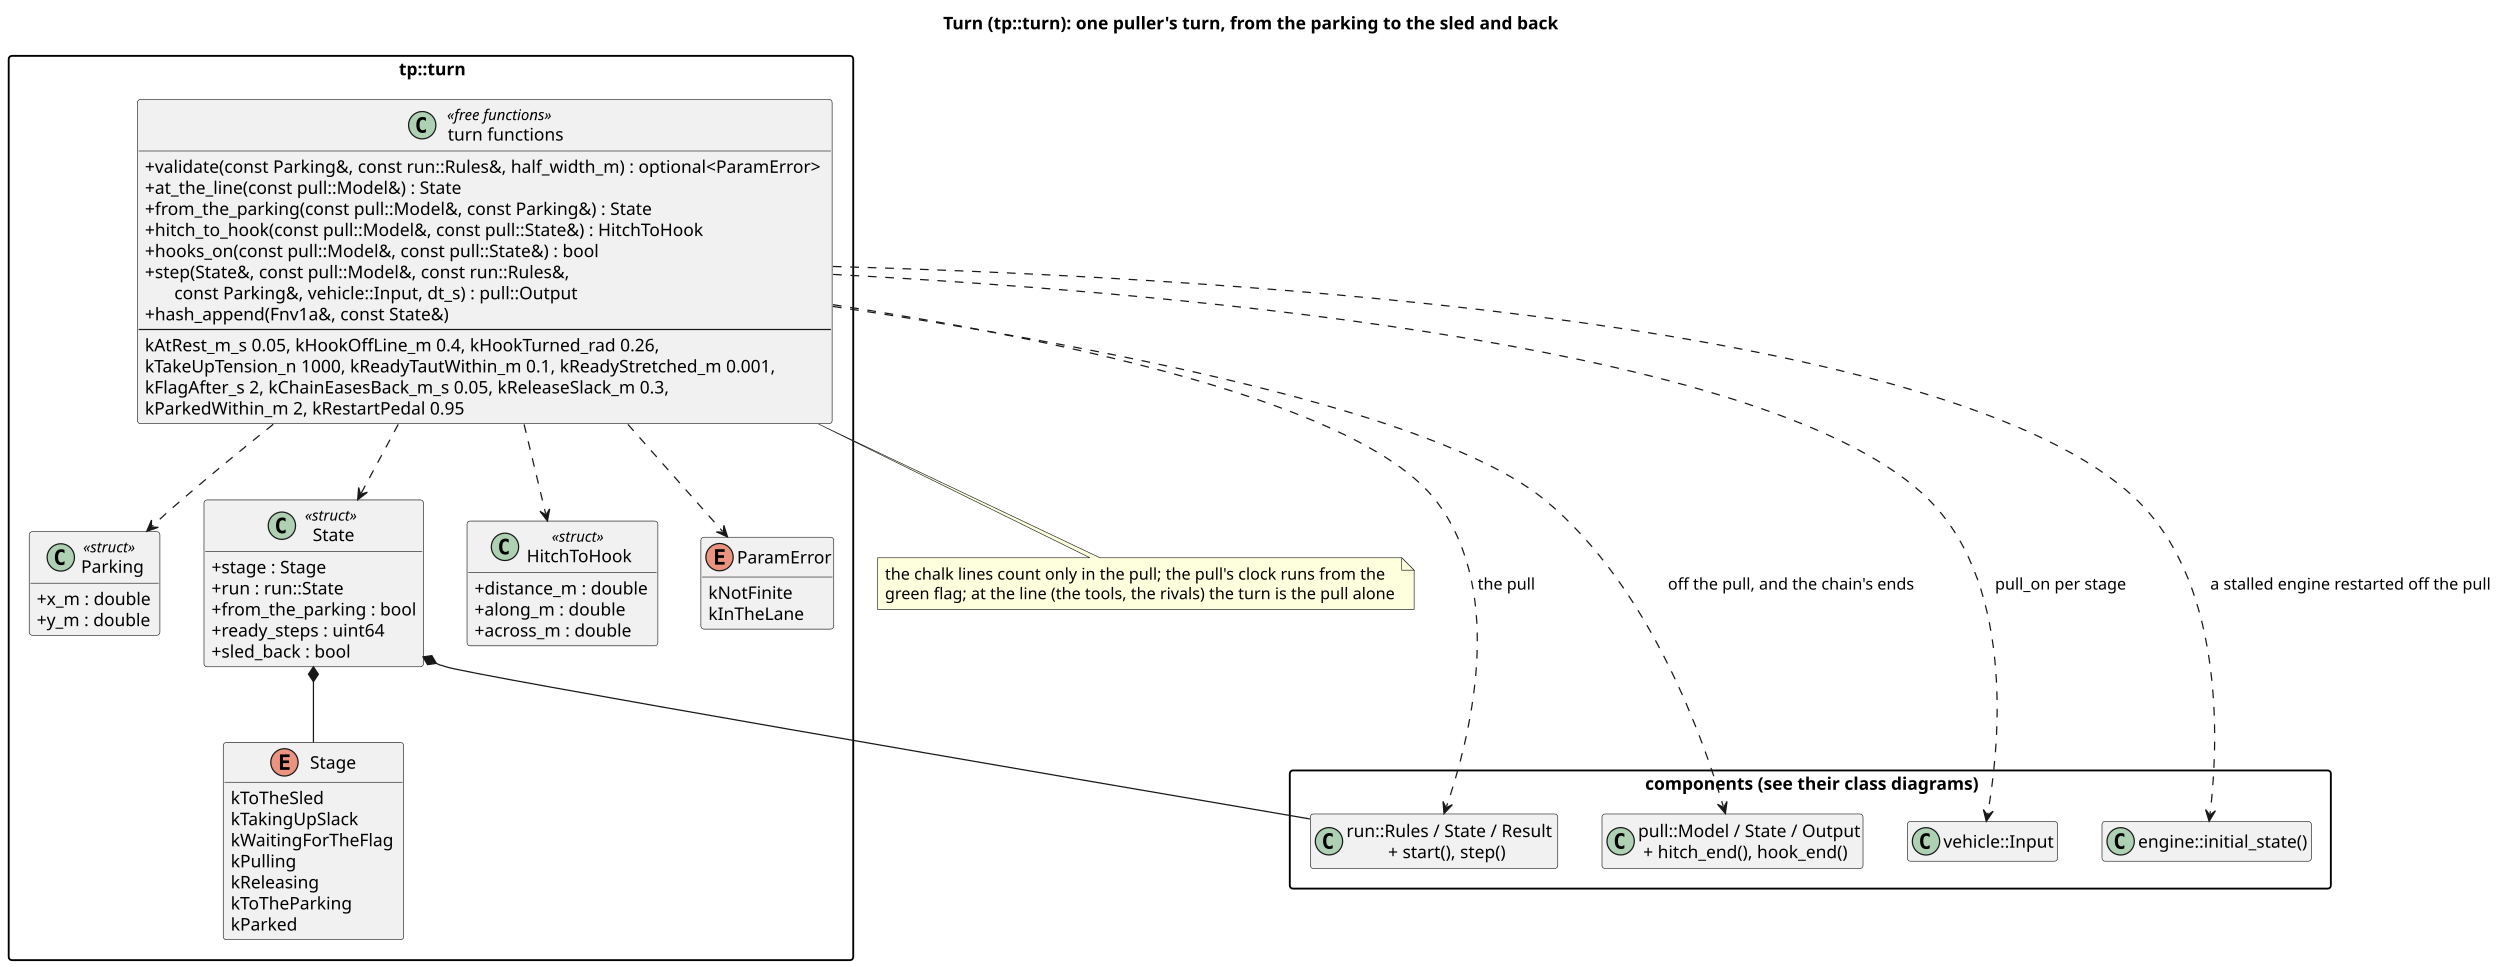
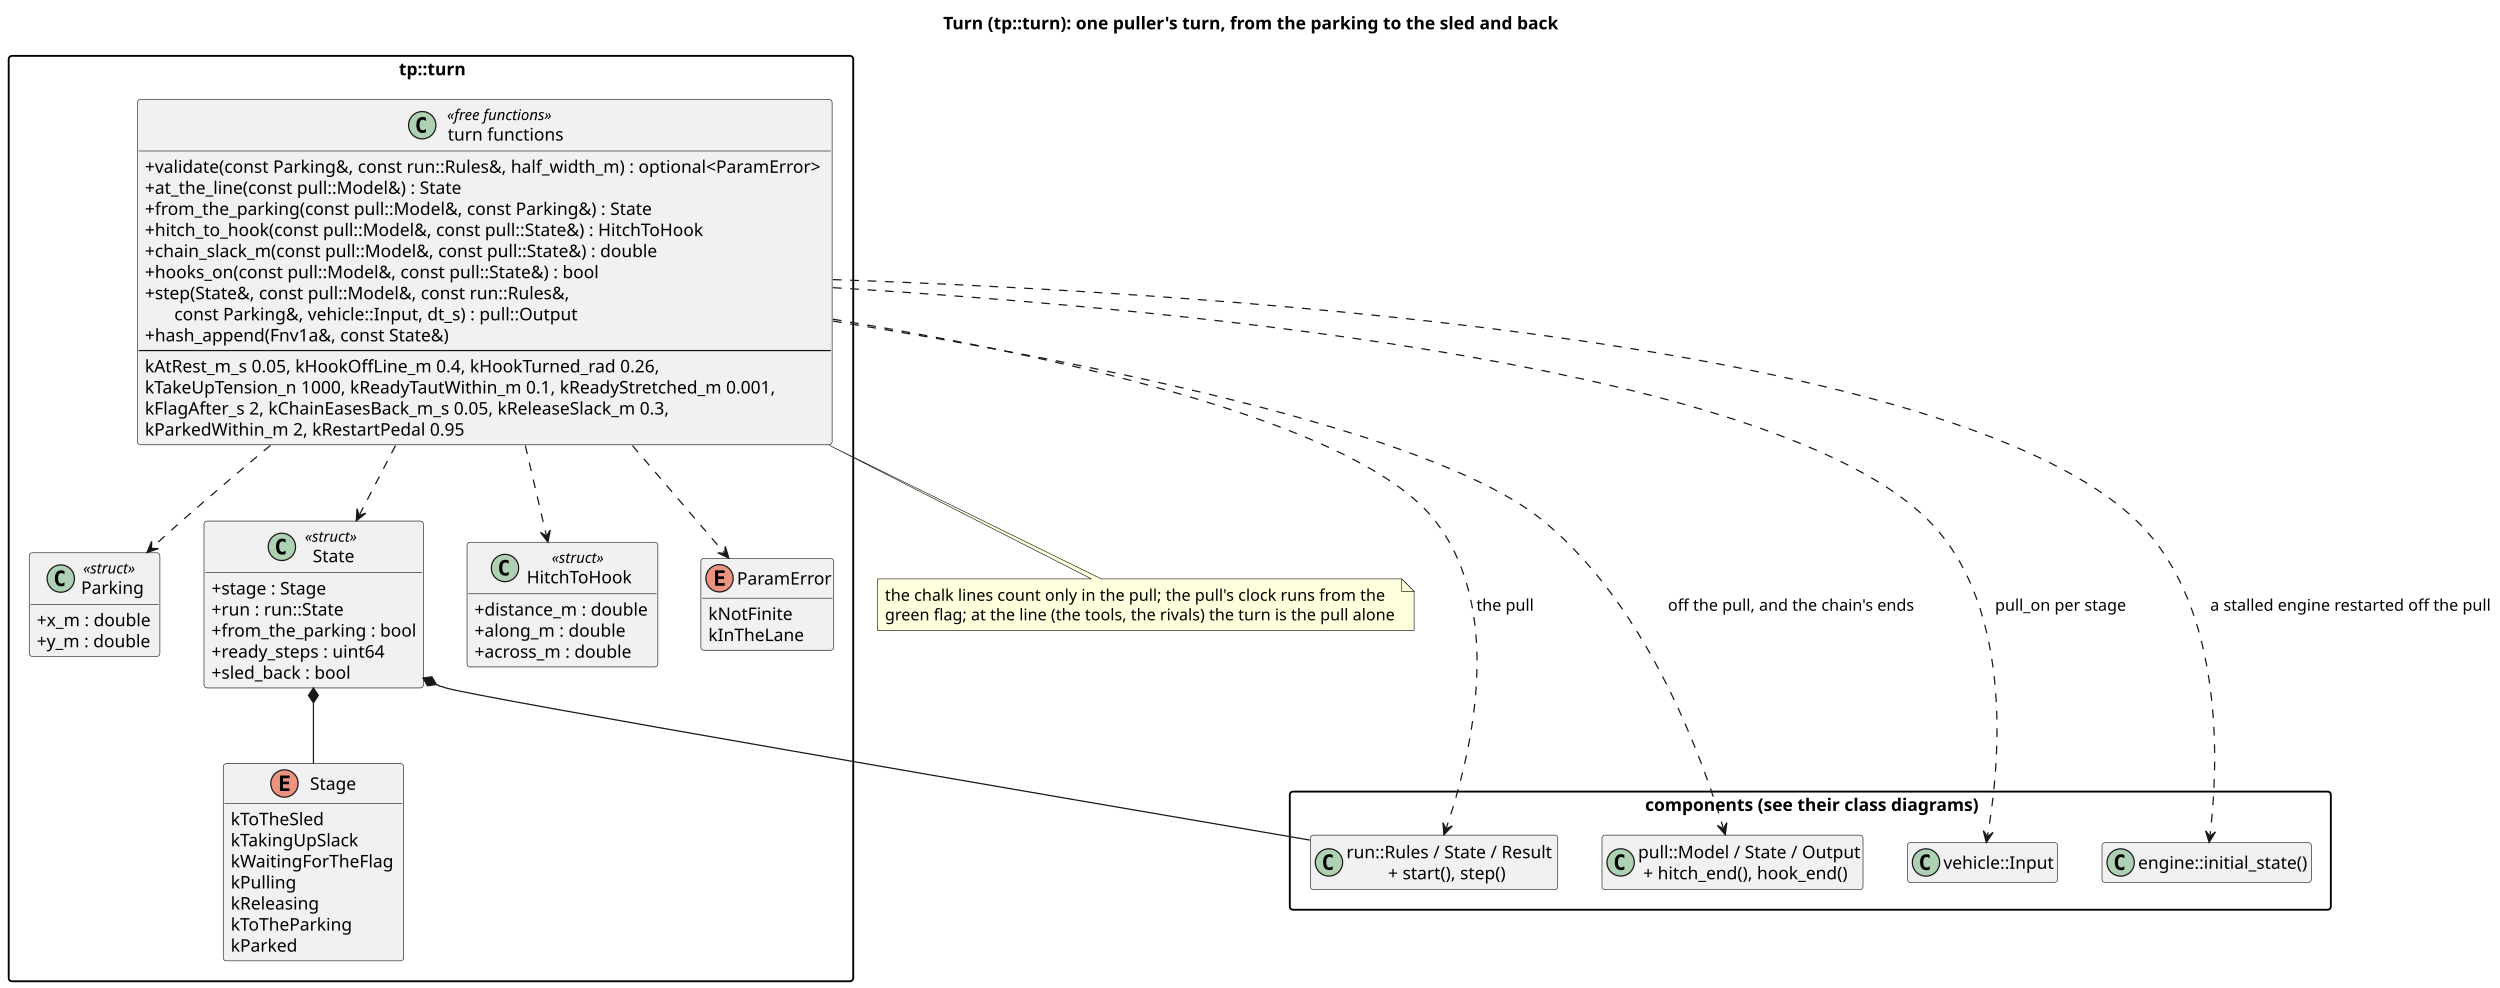
- <svg xmlns="http://www.w3.org/2000/svg" contentStyleType="text/css" height="777px" preserveAspectRatio="none" style="width:2010px;height:777px;background:#FFFFFF;" version="1.1" viewBox="0 0 2010 777" width="2010px" zoomAndPan="magnify">
+ <svg xmlns="http://www.w3.org/2000/svg" contentStyleType="text/css" height="794px" preserveAspectRatio="none" style="width:2010px;height:794px;background:#FFFFFF;" version="1.1" viewBox="0 0 2010 794" width="2010px" zoomAndPan="magnify">
  <defs />
  <g>
    <text fill="#000000" font-family="sans-serif" font-size="14" font-weight="bold" lengthAdjust="spacing" textLength="480.013" x="758.285" y="23.562">Turn (tp::turn): one puller's turn, from the parking to the sled and back</text>
    <g id="cluster_components (see their class diagrams)">
-       <rect fill="none" height="95" rx="2.5" ry="2.5" style="stroke:#000000;stroke-width:1.5;" width="837" x="1037" y="619.439" />
-       <text fill="#000000" font-family="sans-serif" font-size="14" font-weight="bold" lengthAdjust="spacing" textLength="265.644" x="1322.678" y="635.002">components (see their class diagrams)</text>
+       <rect fill="none" height="95" rx="2.5" ry="2.5" style="stroke:#000000;stroke-width:1.5;" width="837" x="1037" y="636.439" />
+       <text fill="#000000" font-family="sans-serif" font-size="14" font-weight="bold" lengthAdjust="spacing" textLength="265.644" x="1322.678" y="652.002">components (see their class diagrams)</text>
    </g>
    <g id="cluster_tp::turn">
-       <rect fill="none" height="727" rx="2.5" ry="2.5" style="stroke:#000000;stroke-width:1.5;" width="679" x="7" y="44.94" />
+       <rect fill="none" height="744" rx="2.5" ry="2.5" style="stroke:#000000;stroke-width:1.5;" width="679" x="7" y="44.94" />
      <text fill="#000000" font-family="sans-serif" font-size="14" font-weight="bold" lengthAdjust="spacing" textLength="51.563" x="320.718" y="60.502">tp::turn</text>
    </g>
    <g id="elem_Run">
-       <rect codeLine="7" fill="#F1F1F1" height="43.879" id="Run" rx="2.5" ry="2.5" style="stroke:#181818;stroke-width:0.5;" width="198.934" x="1053.5" y="654.439" />
-       <ellipse cx="1068.5" cy="676.379" fill="#ADD1B2" rx="11" ry="11" style="stroke:#181818;stroke-width:1.0;" />
-       <path d="M1071.469,682.019 Q1070.891,682.316 1070.25,682.457 Q1069.609,682.613 1068.906,682.613 Q1066.406,682.613 1065.078,680.973 Q1063.766,679.316 1063.766,676.191 Q1063.766,673.066 1065.078,671.41 Q1066.406,669.754 1068.906,669.754 Q1069.609,669.754 1070.25,669.91 Q1070.906,670.066 1071.469,670.363 L1071.469,673.082 Q1070.844,672.504 1070.25,672.238 Q1069.656,671.957 1069.031,671.957 Q1067.688,671.957 1067,673.035 Q1066.312,674.098 1066.312,676.191 Q1066.312,678.285 1067,679.363 Q1067.688,680.426 1069.031,680.426 Q1069.656,680.426 1070.25,680.16 Q1070.844,679.879 1071.469,679.301 L1071.469,682.019 Z " fill="#000000" />
-       <text fill="#000000" font-family="sans-serif" font-size="14" lengthAdjust="spacing" textLength="166.934" x="1082.5" y="673.002">run::Rules / State / Result</text>
-       <text fill="#000000" font-family="sans-serif" font-size="14" lengthAdjust="spacing" textLength="99.982" x="1115.976" y="689.941">+ start(), step()</text>
+       <rect codeLine="7" fill="#F1F1F1" height="43.879" id="Run" rx="2.5" ry="2.5" style="stroke:#181818;stroke-width:0.5;" width="198.934" x="1053.5" y="671.439" />
+       <ellipse cx="1068.5" cy="693.379" fill="#ADD1B2" rx="11" ry="11" style="stroke:#181818;stroke-width:1.0;" />
+       <path d="M1071.469,699.019 Q1070.891,699.316 1070.25,699.457 Q1069.609,699.613 1068.906,699.613 Q1066.406,699.613 1065.078,697.973 Q1063.766,696.316 1063.766,693.191 Q1063.766,690.066 1065.078,688.41 Q1066.406,686.754 1068.906,686.754 Q1069.609,686.754 1070.25,686.91 Q1070.906,687.066 1071.469,687.363 L1071.469,690.082 Q1070.844,689.504 1070.25,689.238 Q1069.656,688.957 1069.031,688.957 Q1067.688,688.957 1067,690.035 Q1066.312,691.098 1066.312,693.191 Q1066.312,695.285 1067,696.363 Q1067.688,697.426 1069.031,697.426 Q1069.656,697.426 1070.25,697.16 Q1070.844,696.879 1071.469,696.301 L1071.469,699.019 Z " fill="#000000" />
+       <text fill="#000000" font-family="sans-serif" font-size="14" lengthAdjust="spacing" textLength="166.934" x="1082.5" y="690.002">run::Rules / State / Result</text>
+       <text fill="#000000" font-family="sans-serif" font-size="14" lengthAdjust="spacing" textLength="99.982" x="1115.976" y="706.941">+ start(), step()</text>
    </g>
    <g id="elem_Pull">
-       <rect codeLine="8" fill="#F1F1F1" height="43.879" id="Pull" rx="2.5" ry="2.5" style="stroke:#181818;stroke-width:0.5;" width="209.864" x="1288" y="654.439" />
-       <ellipse cx="1303" cy="676.379" fill="#ADD1B2" rx="11" ry="11" style="stroke:#181818;stroke-width:1.0;" />
-       <path d="M1305.969,682.019 Q1305.391,682.316 1304.75,682.457 Q1304.109,682.613 1303.406,682.613 Q1300.906,682.613 1299.578,680.973 Q1298.266,679.316 1298.266,676.191 Q1298.266,673.066 1299.578,671.41 Q1300.906,669.754 1303.406,669.754 Q1304.109,669.754 1304.75,669.91 Q1305.406,670.066 1305.969,670.363 L1305.969,673.082 Q1305.344,672.504 1304.75,672.238 Q1304.156,671.957 1303.531,671.957 Q1302.188,671.957 1301.5,673.035 Q1300.812,674.098 1300.812,676.191 Q1300.812,678.285 1301.5,679.363 Q1302.188,680.426 1303.531,680.426 Q1304.156,680.426 1304.75,680.16 Q1305.344,679.879 1305.969,679.301 L1305.969,682.019 Z " fill="#000000" />
-       <text fill="#000000" font-family="sans-serif" font-size="14" lengthAdjust="spacing" textLength="177.864" x="1317" y="673.002">pull::Model / State / Output</text>
-       <text fill="#000000" font-family="sans-serif" font-size="14" lengthAdjust="spacing" textLength="169.654" x="1321.105" y="689.941">+ hitch_end(), hook_end()</text>
+       <rect codeLine="8" fill="#F1F1F1" height="43.879" id="Pull" rx="2.5" ry="2.5" style="stroke:#181818;stroke-width:0.5;" width="209.864" x="1288" y="671.439" />
+       <ellipse cx="1303" cy="693.379" fill="#ADD1B2" rx="11" ry="11" style="stroke:#181818;stroke-width:1.0;" />
+       <path d="M1305.969,699.019 Q1305.391,699.316 1304.75,699.457 Q1304.109,699.613 1303.406,699.613 Q1300.906,699.613 1299.578,697.973 Q1298.266,696.316 1298.266,693.191 Q1298.266,690.066 1299.578,688.41 Q1300.906,686.754 1303.406,686.754 Q1304.109,686.754 1304.75,686.91 Q1305.406,687.066 1305.969,687.363 L1305.969,690.082 Q1305.344,689.504 1304.75,689.238 Q1304.156,688.957 1303.531,688.957 Q1302.188,688.957 1301.5,690.035 Q1300.812,691.098 1300.812,693.191 Q1300.812,695.285 1301.5,696.363 Q1302.188,697.426 1303.531,697.426 Q1304.156,697.426 1304.75,697.16 Q1305.344,696.879 1305.969,696.301 L1305.969,699.019 Z " fill="#000000" />
+       <text fill="#000000" font-family="sans-serif" font-size="14" lengthAdjust="spacing" textLength="177.864" x="1317" y="690.002">pull::Model / State / Output</text>
+       <text fill="#000000" font-family="sans-serif" font-size="14" lengthAdjust="spacing" textLength="169.654" x="1321.105" y="706.941">+ hitch_end(), hook_end()</text>
    </g>
    <g id="elem_Input">
-       <rect codeLine="9" fill="#F1F1F1" height="32" id="Input" rx="2.5" ry="2.5" style="stroke:#181818;stroke-width:0.5;" width="120.778" x="1533.5" y="660.439" />
-       <ellipse cx="1548.5" cy="676.439" fill="#ADD1B2" rx="11" ry="11" style="stroke:#181818;stroke-width:1.0;" />
-       <path d="M1551.469,682.08 Q1550.891,682.377 1550.25,682.518 Q1549.609,682.674 1548.906,682.674 Q1546.406,682.674 1545.078,681.033 Q1543.766,679.377 1543.766,676.252 Q1543.766,673.127 1545.078,671.471 Q1546.406,669.814 1548.906,669.814 Q1549.609,669.814 1550.25,669.971 Q1550.906,670.127 1551.469,670.424 L1551.469,673.143 Q1550.844,672.564 1550.25,672.299 Q1549.656,672.018 1549.031,672.018 Q1547.688,672.018 1547,673.096 Q1546.312,674.158 1546.312,676.252 Q1546.312,678.346 1547,679.424 Q1547.688,680.486 1549.031,680.486 Q1549.656,680.486 1550.25,680.221 Q1550.844,679.939 1551.469,679.361 L1551.469,682.08 Z " fill="#000000" />
-       <text fill="#000000" font-family="sans-serif" font-size="14" lengthAdjust="spacing" textLength="88.778" x="1562.5" y="681.532">vehicle::Input</text>
+       <rect codeLine="9" fill="#F1F1F1" height="32" id="Input" rx="2.5" ry="2.5" style="stroke:#181818;stroke-width:0.5;" width="120.778" x="1533.5" y="677.439" />
+       <ellipse cx="1548.5" cy="693.439" fill="#ADD1B2" rx="11" ry="11" style="stroke:#181818;stroke-width:1.0;" />
+       <path d="M1551.469,699.08 Q1550.891,699.377 1550.25,699.518 Q1549.609,699.674 1548.906,699.674 Q1546.406,699.674 1545.078,698.033 Q1543.766,696.377 1543.766,693.252 Q1543.766,690.127 1545.078,688.471 Q1546.406,686.814 1548.906,686.814 Q1549.609,686.814 1550.25,686.971 Q1550.906,687.127 1551.469,687.424 L1551.469,690.143 Q1550.844,689.564 1550.25,689.299 Q1549.656,689.018 1549.031,689.018 Q1547.688,689.018 1547,690.096 Q1546.312,691.158 1546.312,693.252 Q1546.312,695.346 1547,696.424 Q1547.688,697.486 1549.031,697.486 Q1549.656,697.486 1550.25,697.221 Q1550.844,696.939 1551.469,696.361 L1551.469,699.08 Z " fill="#000000" />
+       <text fill="#000000" font-family="sans-serif" font-size="14" lengthAdjust="spacing" textLength="88.778" x="1562.5" y="698.532">vehicle::Input</text>
    </g>
    <g id="elem_Engine">
-       <rect codeLine="10" fill="#F1F1F1" height="32" id="Engine" rx="2.5" ry="2.5" style="stroke:#181818;stroke-width:0.5;" width="168.356" x="1690" y="660.439" />
-       <ellipse cx="1705" cy="676.439" fill="#ADD1B2" rx="11" ry="11" style="stroke:#181818;stroke-width:1.0;" />
-       <path d="M1707.969,682.08 Q1707.391,682.377 1706.75,682.518 Q1706.109,682.674 1705.406,682.674 Q1702.906,682.674 1701.578,681.033 Q1700.266,679.377 1700.266,676.252 Q1700.266,673.127 1701.578,671.471 Q1702.906,669.814 1705.406,669.814 Q1706.109,669.814 1706.75,669.971 Q1707.406,670.127 1707.969,670.424 L1707.969,673.143 Q1707.344,672.564 1706.75,672.299 Q1706.156,672.018 1705.531,672.018 Q1704.188,672.018 1703.5,673.096 Q1702.812,674.158 1702.812,676.252 Q1702.812,678.346 1703.5,679.424 Q1704.188,680.486 1705.531,680.486 Q1706.156,680.486 1706.75,680.221 Q1707.344,679.939 1707.969,679.361 L1707.969,682.08 Z " fill="#000000" />
-       <text fill="#000000" font-family="sans-serif" font-size="14" lengthAdjust="spacing" textLength="136.356" x="1719" y="681.532">engine::initial_state()</text>
+       <rect codeLine="10" fill="#F1F1F1" height="32" id="Engine" rx="2.5" ry="2.5" style="stroke:#181818;stroke-width:0.5;" width="168.356" x="1690" y="677.439" />
+       <ellipse cx="1705" cy="693.439" fill="#ADD1B2" rx="11" ry="11" style="stroke:#181818;stroke-width:1.0;" />
+       <path d="M1707.969,699.08 Q1707.391,699.377 1706.75,699.518 Q1706.109,699.674 1705.406,699.674 Q1702.906,699.674 1701.578,698.033 Q1700.266,696.377 1700.266,693.252 Q1700.266,690.127 1701.578,688.471 Q1702.906,686.814 1705.406,686.814 Q1706.109,686.814 1706.75,686.971 Q1707.406,687.127 1707.969,687.424 L1707.969,690.143 Q1707.344,689.564 1706.75,689.299 Q1706.156,689.018 1705.531,689.018 Q1704.188,689.018 1703.5,690.096 Q1702.812,691.158 1702.812,693.252 Q1702.812,695.346 1703.5,696.424 Q1704.188,697.486 1705.531,697.486 Q1706.156,697.486 1706.75,697.221 Q1707.344,696.939 1707.969,696.361 L1707.969,699.08 Z " fill="#000000" />
+       <text fill="#000000" font-family="sans-serif" font-size="14" lengthAdjust="spacing" textLength="136.356" x="1719" y="698.532">engine::initial_state()</text>
    </g>
    <g id="elem_Stage">
-       <rect codeLine="14" fill="#F1F1F1" height="158.576" id="Stage" rx="2.5" ry="2.5" style="stroke:#181818;stroke-width:0.5;" width="145.068" x="179.5" y="596.939" />
-       <ellipse cx="228.698" cy="612.939" fill="#EB937F" rx="11" ry="11" style="stroke:#181818;stroke-width:1.0;" />
-       <path d="M232.808,618.939 L225.089,618.939 L225.089,606.549 L232.808,606.549 L232.808,608.705 L227.542,608.705 L227.542,611.377 L232.308,611.377 L232.308,613.533 L227.542,613.533 L227.542,616.783 L232.808,616.783 L232.808,618.939 Z " fill="#000000" />
-       <text fill="#000000" font-family="sans-serif" font-size="14" lengthAdjust="spacing" textLength="38.172" x="249.198" y="618.032">Stage</text>
-       <line style="stroke:#181818;stroke-width:0.5;" x1="180.5" x2="323.568" y1="628.939" y2="628.939" />
-       <text fill="#000000" font-family="sans-serif" font-size="14" lengthAdjust="spacing" textLength="79.7" x="185.5" y="646.502">kToTheSled</text>
-       <text fill="#000000" font-family="sans-serif" font-size="14" lengthAdjust="spacing" textLength="107.42" x="185.5" y="663.441">kTakingUpSlack</text>
-       <text fill="#000000" font-family="sans-serif" font-size="14" lengthAdjust="spacing" textLength="133.068" x="185.5" y="680.381">kWaitingForTheFlag</text>
-       <text fill="#000000" font-family="sans-serif" font-size="14" lengthAdjust="spacing" textLength="51.933" x="185.5" y="697.32">kPulling</text>
-       <text fill="#000000" font-family="sans-serif" font-size="14" lengthAdjust="spacing" textLength="71.907" x="185.5" y="714.26">kReleasing</text>
-       <text fill="#000000" font-family="sans-serif" font-size="14" lengthAdjust="spacing" textLength="100.598" x="185.5" y="731.199">kToTheParking</text>
-       <text fill="#000000" font-family="sans-serif" font-size="14" lengthAdjust="spacing" textLength="54.175" x="185.5" y="748.139">kParked</text>
+       <rect codeLine="14" fill="#F1F1F1" height="158.576" id="Stage" rx="2.5" ry="2.5" style="stroke:#181818;stroke-width:0.5;" width="145.068" x="179.5" y="613.939" />
+       <ellipse cx="228.698" cy="629.939" fill="#EB937F" rx="11" ry="11" style="stroke:#181818;stroke-width:1.0;" />
+       <path d="M232.808,635.939 L225.089,635.939 L225.089,623.549 L232.808,623.549 L232.808,625.705 L227.542,625.705 L227.542,628.377 L232.308,628.377 L232.308,630.533 L227.542,630.533 L227.542,633.783 L232.808,633.783 L232.808,635.939 Z " fill="#000000" />
+       <text fill="#000000" font-family="sans-serif" font-size="14" lengthAdjust="spacing" textLength="38.172" x="249.198" y="635.032">Stage</text>
+       <line style="stroke:#181818;stroke-width:0.5;" x1="180.5" x2="323.568" y1="645.939" y2="645.939" />
+       <text fill="#000000" font-family="sans-serif" font-size="14" lengthAdjust="spacing" textLength="79.7" x="185.5" y="663.502">kToTheSled</text>
+       <text fill="#000000" font-family="sans-serif" font-size="14" lengthAdjust="spacing" textLength="107.42" x="185.5" y="680.441">kTakingUpSlack</text>
+       <text fill="#000000" font-family="sans-serif" font-size="14" lengthAdjust="spacing" textLength="133.068" x="185.5" y="697.381">kWaitingForTheFlag</text>
+       <text fill="#000000" font-family="sans-serif" font-size="14" lengthAdjust="spacing" textLength="51.933" x="185.5" y="714.32">kPulling</text>
+       <text fill="#000000" font-family="sans-serif" font-size="14" lengthAdjust="spacing" textLength="71.907" x="185.5" y="731.26">kReleasing</text>
+       <text fill="#000000" font-family="sans-serif" font-size="14" lengthAdjust="spacing" textLength="100.598" x="185.5" y="748.199">kToTheParking</text>
+       <text fill="#000000" font-family="sans-serif" font-size="14" lengthAdjust="spacing" textLength="54.175" x="185.5" y="765.139">kParked</text>
    </g>
    <g id="elem_Parking">
-       <rect codeLine="23" fill="#F1F1F1" height="83.338" id="Parking" rx="2.5" ry="2.5" style="stroke:#181818;stroke-width:0.5;" width="105.058" x="23.5" y="427.44" />
-       <ellipse cx="48.874" cy="448.169" fill="#ADD1B2" rx="11" ry="11" style="stroke:#181818;stroke-width:1.0;" />
-       <path d="M51.843,453.81 Q51.264,454.106 50.624,454.247 Q49.983,454.403 49.28,454.403 Q46.78,454.403 45.452,452.763 Q44.139,451.106 44.139,447.981 Q44.139,444.856 45.452,443.2 Q46.78,441.544 49.28,441.544 Q49.983,441.544 50.624,441.7 Q51.28,441.856 51.843,442.153 L51.843,444.872 Q51.218,444.294 50.624,444.028 Q50.03,443.747 49.405,443.747 Q48.061,443.747 47.374,444.825 Q46.686,445.888 46.686,447.981 Q46.686,450.075 47.374,451.153 Q48.061,452.216 49.405,452.216 Q50.03,452.216 50.624,451.95 Q51.218,451.669 51.843,451.091 L51.843,453.81 Z " fill="#000000" />
-       <text fill="#000000" font-family="sans-serif" font-size="12" font-style="italic" lengthAdjust="spacing" textLength="46.676" x="66.844" y="444.065">«struct»</text>
-       <text fill="#000000" font-family="sans-serif" font-size="14" lengthAdjust="spacing" textLength="50.005" x="65.179" y="460.522">Parking</text>
-       <line style="stroke:#181818;stroke-width:0.5;" x1="24.5" x2="127.558" y1="468.898" y2="468.898" />
-       <text fill="#000000" font-family="sans-serif" font-size="14" lengthAdjust="spacing" textLength="92.832" x="29.5" y="486.461">+x_m : double</text>
-       <text fill="#000000" font-family="sans-serif" font-size="14" lengthAdjust="spacing" textLength="93.058" x="29.5" y="503.4">+y_m : double</text>
+       <rect codeLine="23" fill="#F1F1F1" height="83.338" id="Parking" rx="2.5" ry="2.5" style="stroke:#181818;stroke-width:0.5;" width="105.058" x="23.5" y="444.44" />
+       <ellipse cx="48.874" cy="465.169" fill="#ADD1B2" rx="11" ry="11" style="stroke:#181818;stroke-width:1.0;" />
+       <path d="M51.843,470.81 Q51.264,471.106 50.624,471.247 Q49.983,471.403 49.28,471.403 Q46.78,471.403 45.452,469.763 Q44.139,468.106 44.139,464.981 Q44.139,461.856 45.452,460.2 Q46.78,458.544 49.28,458.544 Q49.983,458.544 50.624,458.7 Q51.28,458.856 51.843,459.153 L51.843,461.872 Q51.218,461.294 50.624,461.028 Q50.03,460.747 49.405,460.747 Q48.061,460.747 47.374,461.825 Q46.686,462.888 46.686,464.981 Q46.686,467.075 47.374,468.153 Q48.061,469.216 49.405,469.216 Q50.03,469.216 50.624,468.95 Q51.218,468.669 51.843,468.091 L51.843,470.81 Z " fill="#000000" />
+       <text fill="#000000" font-family="sans-serif" font-size="12" font-style="italic" lengthAdjust="spacing" textLength="46.676" x="66.844" y="461.065">«struct»</text>
+       <text fill="#000000" font-family="sans-serif" font-size="14" lengthAdjust="spacing" textLength="50.005" x="65.179" y="477.522">Parking</text>
+       <line style="stroke:#181818;stroke-width:0.5;" x1="24.5" x2="127.558" y1="485.898" y2="485.898" />
+       <text fill="#000000" font-family="sans-serif" font-size="14" lengthAdjust="spacing" textLength="92.832" x="29.5" y="503.461">+x_m : double</text>
+       <text fill="#000000" font-family="sans-serif" font-size="14" lengthAdjust="spacing" textLength="93.058" x="29.5" y="520.4">+y_m : double</text>
    </g>
    <g id="elem_State">
-       <rect codeLine="27" fill="#F1F1F1" height="134.156" id="State" rx="2.5" ry="2.5" style="stroke:#181818;stroke-width:0.5;" width="176.459" x="164" y="401.94" />
-       <ellipse cx="226.642" cy="422.669" fill="#ADD1B2" rx="11" ry="11" style="stroke:#181818;stroke-width:1.0;" />
-       <path d="M229.61,428.31 Q229.032,428.606 228.392,428.747 Q227.751,428.903 227.048,428.903 Q224.548,428.903 223.22,427.263 Q221.907,425.606 221.907,422.481 Q221.907,419.356 223.22,417.7 Q224.548,416.044 227.048,416.044 Q227.751,416.044 228.392,416.2 Q229.048,416.356 229.61,416.653 L229.61,419.372 Q228.985,418.794 228.392,418.528 Q227.798,418.247 227.173,418.247 Q225.829,418.247 225.142,419.325 Q224.454,420.388 224.454,422.481 Q224.454,424.575 225.142,425.653 Q225.829,426.716 227.173,426.716 Q227.798,426.716 228.392,426.45 Q228.985,426.169 229.61,425.591 L229.61,428.31 Z " fill="#000000" />
-       <text fill="#000000" font-family="sans-serif" font-size="12" font-style="italic" lengthAdjust="spacing" textLength="46.676" x="245.142" y="418.565">«struct»</text>
-       <text fill="#000000" font-family="sans-serif" font-size="14" lengthAdjust="spacing" textLength="34.166" x="251.397" y="435.022">State</text>
-       <line style="stroke:#181818;stroke-width:0.5;" x1="165" x2="339.459" y1="443.398" y2="443.398" />
-       <text fill="#000000" font-family="sans-serif" font-size="14" lengthAdjust="spacing" textLength="95.922" x="170" y="460.961">+stage : Stage</text>
-       <text fill="#000000" font-family="sans-serif" font-size="14" lengthAdjust="spacing" textLength="107.044" x="170" y="477.9">+run : run::State</text>
-       <text fill="#000000" font-family="sans-serif" font-size="14" lengthAdjust="spacing" textLength="164.459" x="170" y="494.84">+from_the_parking : bool</text>
-       <text fill="#000000" font-family="sans-serif" font-size="14" lengthAdjust="spacing" textLength="143.63" x="170" y="511.779">+ready_steps : uint64</text>
-       <text fill="#000000" font-family="sans-serif" font-size="14" lengthAdjust="spacing" textLength="115.938" x="170" y="528.719">+sled_back : bool</text>
+       <rect codeLine="27" fill="#F1F1F1" height="134.156" id="State" rx="2.5" ry="2.5" style="stroke:#181818;stroke-width:0.5;" width="176.459" x="164" y="418.94" />
+       <ellipse cx="226.642" cy="439.669" fill="#ADD1B2" rx="11" ry="11" style="stroke:#181818;stroke-width:1.0;" />
+       <path d="M229.61,445.31 Q229.032,445.606 228.392,445.747 Q227.751,445.903 227.048,445.903 Q224.548,445.903 223.22,444.263 Q221.907,442.606 221.907,439.481 Q221.907,436.356 223.22,434.7 Q224.548,433.044 227.048,433.044 Q227.751,433.044 228.392,433.2 Q229.048,433.356 229.61,433.653 L229.61,436.372 Q228.985,435.794 228.392,435.528 Q227.798,435.247 227.173,435.247 Q225.829,435.247 225.142,436.325 Q224.454,437.388 224.454,439.481 Q224.454,441.575 225.142,442.653 Q225.829,443.716 227.173,443.716 Q227.798,443.716 228.392,443.45 Q228.985,443.169 229.61,442.591 L229.61,445.31 Z " fill="#000000" />
+       <text fill="#000000" font-family="sans-serif" font-size="12" font-style="italic" lengthAdjust="spacing" textLength="46.676" x="245.142" y="435.565">«struct»</text>
+       <text fill="#000000" font-family="sans-serif" font-size="14" lengthAdjust="spacing" textLength="34.166" x="251.397" y="452.022">State</text>
+       <line style="stroke:#181818;stroke-width:0.5;" x1="165" x2="339.459" y1="460.398" y2="460.398" />
+       <text fill="#000000" font-family="sans-serif" font-size="14" lengthAdjust="spacing" textLength="95.922" x="170" y="477.961">+stage : Stage</text>
+       <text fill="#000000" font-family="sans-serif" font-size="14" lengthAdjust="spacing" textLength="107.044" x="170" y="494.9">+run : run::State</text>
+       <text fill="#000000" font-family="sans-serif" font-size="14" lengthAdjust="spacing" textLength="164.459" x="170" y="511.84">+from_the_parking : bool</text>
+       <text fill="#000000" font-family="sans-serif" font-size="14" lengthAdjust="spacing" textLength="143.63" x="170" y="528.779">+ready_steps : uint64</text>
+       <text fill="#000000" font-family="sans-serif" font-size="14" lengthAdjust="spacing" textLength="115.938" x="170" y="545.719">+sled_back : bool</text>
    </g>
    <g id="elem_HitchToHook">
-       <rect codeLine="34" fill="#F1F1F1" height="100.277" id="HitchToHook" rx="2.5" ry="2.5" style="stroke:#181818;stroke-width:0.5;" width="153.415" x="375.5" y="418.94" />
-       <ellipse cx="406.005" cy="439.669" fill="#ADD1B2" rx="11" ry="11" style="stroke:#181818;stroke-width:1.0;" />
-       <path d="M408.974,445.31 Q408.395,445.606 407.755,445.747 Q407.114,445.903 406.411,445.903 Q403.911,445.903 402.583,444.263 Q401.27,442.606 401.27,439.481 Q401.27,436.356 402.583,434.7 Q403.911,433.044 406.411,433.044 Q407.114,433.044 407.755,433.2 Q408.411,433.356 408.974,433.653 L408.974,436.372 Q408.349,435.794 407.755,435.528 Q407.161,435.247 406.536,435.247 Q405.192,435.247 404.505,436.325 Q403.817,437.388 403.817,439.481 Q403.817,441.575 404.505,442.653 Q405.192,443.716 406.536,443.716 Q407.161,443.716 407.755,443.45 Q408.349,443.169 408.974,442.591 L408.974,445.31 Z " fill="#000000" />
-       <text fill="#000000" font-family="sans-serif" font-size="12" font-style="italic" lengthAdjust="spacing" textLength="46.676" x="443.592" y="435.565">«struct»</text>
-       <text fill="#000000" font-family="sans-serif" font-size="14" lengthAdjust="spacing" textLength="86.96" x="423.45" y="452.022">HitchToHook</text>
-       <line style="stroke:#181818;stroke-width:0.5;" x1="376.5" x2="527.915" y1="460.398" y2="460.398" />
-       <text fill="#000000" font-family="sans-serif" font-size="14" lengthAdjust="spacing" textLength="141.415" x="381.5" y="477.961">+distance_m : double</text>
-       <text fill="#000000" font-family="sans-serif" font-size="14" lengthAdjust="spacing" textLength="121.693" x="381.5" y="494.9">+along_m : double</text>
-       <text fill="#000000" font-family="sans-serif" font-size="14" lengthAdjust="spacing" textLength="129.493" x="381.5" y="511.84">+across_m : double</text>
+       <rect codeLine="34" fill="#F1F1F1" height="100.277" id="HitchToHook" rx="2.5" ry="2.5" style="stroke:#181818;stroke-width:0.5;" width="153.415" x="375.5" y="435.94" />
+       <ellipse cx="406.005" cy="456.669" fill="#ADD1B2" rx="11" ry="11" style="stroke:#181818;stroke-width:1.0;" />
+       <path d="M408.974,462.31 Q408.395,462.606 407.755,462.747 Q407.114,462.903 406.411,462.903 Q403.911,462.903 402.583,461.263 Q401.27,459.606 401.27,456.481 Q401.27,453.356 402.583,451.7 Q403.911,450.044 406.411,450.044 Q407.114,450.044 407.755,450.2 Q408.411,450.356 408.974,450.653 L408.974,453.372 Q408.349,452.794 407.755,452.528 Q407.161,452.247 406.536,452.247 Q405.192,452.247 404.505,453.325 Q403.817,454.388 403.817,456.481 Q403.817,458.575 404.505,459.653 Q405.192,460.716 406.536,460.716 Q407.161,460.716 407.755,460.45 Q408.349,460.169 408.974,459.591 L408.974,462.31 Z " fill="#000000" />
+       <text fill="#000000" font-family="sans-serif" font-size="12" font-style="italic" lengthAdjust="spacing" textLength="46.676" x="443.592" y="452.565">«struct»</text>
+       <text fill="#000000" font-family="sans-serif" font-size="14" lengthAdjust="spacing" textLength="86.96" x="423.45" y="469.022">HitchToHook</text>
+       <line style="stroke:#181818;stroke-width:0.5;" x1="376.5" x2="527.915" y1="477.398" y2="477.398" />
+       <text fill="#000000" font-family="sans-serif" font-size="14" lengthAdjust="spacing" textLength="141.415" x="381.5" y="494.961">+distance_m : double</text>
+       <text fill="#000000" font-family="sans-serif" font-size="14" lengthAdjust="spacing" textLength="121.693" x="381.5" y="511.9">+along_m : double</text>
+       <text fill="#000000" font-family="sans-serif" font-size="14" lengthAdjust="spacing" textLength="129.493" x="381.5" y="528.84">+across_m : double</text>
    </g>
    <g id="elem_ParamError">
-       <rect codeLine="39" fill="#F1F1F1" height="73.879" id="ParamError" rx="2.5" ry="2.5" style="stroke:#181818;stroke-width:0.5;" width="106.819" x="563.5" y="431.94" />
-       <ellipse cx="578.5" cy="447.94" fill="#EB937F" rx="11" ry="11" style="stroke:#181818;stroke-width:1.0;" />
-       <path d="M582.609,453.94 L574.891,453.94 L574.891,441.549 L582.609,441.549 L582.609,443.705 L577.344,443.705 L577.344,446.377 L582.109,446.377 L582.109,448.533 L577.344,448.533 L577.344,451.783 L582.609,451.783 L582.609,453.94 Z " fill="#000000" />
-       <text fill="#000000" font-family="sans-serif" font-size="14" lengthAdjust="spacing" textLength="74.819" x="592.5" y="453.032">ParamError</text>
-       <line style="stroke:#181818;stroke-width:0.5;" x1="564.5" x2="669.319" y1="463.94" y2="463.94" />
-       <text fill="#000000" font-family="sans-serif" font-size="14" lengthAdjust="spacing" textLength="67.266" x="569.5" y="481.502">kNotFinite</text>
-       <text fill="#000000" font-family="sans-serif" font-size="14" lengthAdjust="spacing" textLength="77.403" x="569.5" y="498.441">kInTheLane</text>
+       <rect codeLine="39" fill="#F1F1F1" height="73.879" id="ParamError" rx="2.5" ry="2.5" style="stroke:#181818;stroke-width:0.5;" width="106.819" x="563.5" y="448.94" />
+       <ellipse cx="578.5" cy="464.94" fill="#EB937F" rx="11" ry="11" style="stroke:#181818;stroke-width:1.0;" />
+       <path d="M582.609,470.94 L574.891,470.94 L574.891,458.549 L582.609,458.549 L582.609,460.705 L577.344,460.705 L577.344,463.377 L582.109,463.377 L582.109,465.533 L577.344,465.533 L577.344,468.783 L582.609,468.783 L582.609,470.94 Z " fill="#000000" />
+       <text fill="#000000" font-family="sans-serif" font-size="14" lengthAdjust="spacing" textLength="74.819" x="592.5" y="470.032">ParamError</text>
+       <line style="stroke:#181818;stroke-width:0.5;" x1="564.5" x2="669.319" y1="480.94" y2="480.94" />
+       <text fill="#000000" font-family="sans-serif" font-size="14" lengthAdjust="spacing" textLength="67.266" x="569.5" y="498.502">kNotFinite</text>
+       <text fill="#000000" font-family="sans-serif" font-size="14" lengthAdjust="spacing" textLength="77.403" x="569.5" y="515.441">kInTheLane</text>
    </g>
    <g id="elem_TurnFns">
-       <rect codeLine="43" fill="#F1F1F1" height="260.732" id="TurnFns" rx="2.5" ry="2.5" style="stroke:#181818;stroke-width:0.5;" width="558.533" x="110.5" y="79.939" />
+       <rect codeLine="43" fill="#F1F1F1" height="277.672" id="TurnFns" rx="2.5" ry="2.5" style="stroke:#181818;stroke-width:0.5;" width="558.533" x="110.5" y="79.939" />
      <ellipse cx="339.47" cy="100.669" fill="#ADD1B2" rx="11" ry="11" style="stroke:#181818;stroke-width:1.0;" />
      <path d="M342.438,106.31 Q341.86,106.606 341.22,106.747 Q340.579,106.903 339.876,106.903 Q337.376,106.903 336.048,105.263 Q334.735,103.606 334.735,100.481 Q334.735,97.356 336.048,95.7 Q337.376,94.044 339.876,94.044 Q340.579,94.044 341.22,94.2 Q341.876,94.356 342.438,94.653 L342.438,97.372 Q341.813,96.794 341.22,96.528 Q340.626,96.247 340.001,96.247 Q338.657,96.247 337.97,97.325 Q337.282,98.388 337.282,100.481 Q337.282,102.575 337.97,103.653 Q338.657,104.716 340.001,104.716 Q340.626,104.716 341.22,104.45 Q341.813,104.169 342.438,103.591 L342.438,106.31 Z " fill="#000000" />
      <text fill="#000000" font-family="sans-serif" font-size="12" font-style="italic" lengthAdjust="spacing" textLength="93.188" x="359.423" y="96.564">«free functions»</text>
      <text fill="#000000" font-family="sans-serif" font-size="14" lengthAdjust="spacing" textLength="92.094" x="359.97" y="113.022">turn functions</text>
      <line style="stroke:#181818;stroke-width:0.5;" x1="111.5" x2="668.033" y1="121.398" y2="121.398" />
      <text fill="#000000" font-family="sans-serif" font-size="14" lengthAdjust="spacing" textLength="546.533" x="116.5" y="138.961">+validate(const Parking&amp;, const run::Rules&amp;, half_width_m) : optional&lt;ParamError&gt;</text>
      <text fill="#000000" font-family="sans-serif" font-size="14" lengthAdjust="spacing" textLength="257.448" x="116.5" y="155.9">+at_the_line(const pull::Model&amp;) : State</text>
      <text fill="#000000" font-family="sans-serif" font-size="14" lengthAdjust="spacing" textLength="410.102" x="116.5" y="172.84">+from_the_parking(const pull::Model&amp;, const Parking&amp;) : State</text>
      <text fill="#000000" font-family="sans-serif" font-size="14" lengthAdjust="spacing" textLength="455.239" x="116.5" y="189.779">+hitch_to_hook(const pull::Model&amp;, const pull::State&amp;) : HitchToHook</text>
-       <text fill="#000000" font-family="sans-serif" font-size="14" lengthAdjust="spacing" textLength="369.202" x="116.5" y="206.719">+hooks_on(const pull::Model&amp;, const pull::State&amp;) : bool</text>
-       <text fill="#000000" font-family="sans-serif" font-size="14" lengthAdjust="spacing" textLength="344.388" x="116.5" y="223.658">+step(State&amp;, const pull::Model&amp;, const run::Rules&amp;,</text>
-       <text fill="#000000" font-family="sans-serif" font-size="14" lengthAdjust="spacing" textLength="324.946" x="140.125" y="240.598">const Parking&amp;, vehicle::Input, dt_s) : pull::Output</text>
-       <text fill="#000000" font-family="sans-serif" font-size="14" lengthAdjust="spacing" textLength="246.381" x="116.5" y="257.537">+hash_append(Fnv1a&amp;, const State&amp;)</text>
-       <line style="stroke:#181818;stroke-width:1.0;" x1="111.5" x2="668.033" y1="264.914" y2="264.914" />
-       <text fill="#000000" font-family="sans-serif" font-size="14" lengthAdjust="spacing" textLength="425.735" x="116.5" y="282.477">kAtRest_m_s 0.05, kHookOffLine_m 0.4, kHookTurned_rad 0.26,</text>
-       <text fill="#000000" font-family="sans-serif" font-size="14" lengthAdjust="spacing" textLength="517.412" x="116.5" y="299.416">kTakeUpTension_n 1000, kReadyTautWithin_m 0.1, kReadyStretched_m 0.001,</text>
-       <text fill="#000000" font-family="sans-serif" font-size="14" lengthAdjust="spacing" textLength="438.901" x="116.5" y="316.356">kFlagAfter_s 2, kChainEasesBack_m_s 0.05, kReleaseSlack_m 0.3,</text>
-       <text fill="#000000" font-family="sans-serif" font-size="14" lengthAdjust="spacing" textLength="260.435" x="116.5" y="333.295">kParkedWithin_m 2, kRestartPedal 0.95</text>
+       <text fill="#000000" font-family="sans-serif" font-size="14" lengthAdjust="spacing" textLength="417.785" x="116.5" y="206.719">+chain_slack_m(const pull::Model&amp;, const pull::State&amp;) : double</text>
+       <text fill="#000000" font-family="sans-serif" font-size="14" lengthAdjust="spacing" textLength="369.202" x="116.5" y="223.658">+hooks_on(const pull::Model&amp;, const pull::State&amp;) : bool</text>
+       <text fill="#000000" font-family="sans-serif" font-size="14" lengthAdjust="spacing" textLength="344.388" x="116.5" y="240.598">+step(State&amp;, const pull::Model&amp;, const run::Rules&amp;,</text>
+       <text fill="#000000" font-family="sans-serif" font-size="14" lengthAdjust="spacing" textLength="324.946" x="140.125" y="257.537">const Parking&amp;, vehicle::Input, dt_s) : pull::Output</text>
+       <text fill="#000000" font-family="sans-serif" font-size="14" lengthAdjust="spacing" textLength="246.381" x="116.5" y="274.477">+hash_append(Fnv1a&amp;, const State&amp;)</text>
+       <line style="stroke:#181818;stroke-width:1.0;" x1="111.5" x2="668.033" y1="281.853" y2="281.853" />
+       <text fill="#000000" font-family="sans-serif" font-size="14" lengthAdjust="spacing" textLength="425.735" x="116.5" y="299.416">kAtRest_m_s 0.05, kHookOffLine_m 0.4, kHookTurned_rad 0.26,</text>
+       <text fill="#000000" font-family="sans-serif" font-size="14" lengthAdjust="spacing" textLength="517.412" x="116.5" y="316.356">kTakeUpTension_n 1000, kReadyTautWithin_m 0.1, kReadyStretched_m 0.001,</text>
+       <text fill="#000000" font-family="sans-serif" font-size="14" lengthAdjust="spacing" textLength="438.901" x="116.5" y="333.295">kFlagAfter_s 2, kChainEasesBack_m_s 0.05, kReleaseSlack_m 0.3,</text>
+       <text fill="#000000" font-family="sans-serif" font-size="14" lengthAdjust="spacing" textLength="260.435" x="116.5" y="350.234">kParkedWithin_m 2, kRestartPedal 0.95</text>
    </g>
    <g id="elem_GMN24">
-       <path d="M705.5,448.44 L705.5,489.898 A0,0 0 0 0 705.5,489.898 L1136.965,489.898 A0,0 0 0 0 1136.965,489.898 L1136.965,458.44 L1126.965,448.44 L884.3,448.44 L658.22,341.01 L876.3,448.44 L705.5,448.44 A0,0 0 0 0 705.5,448.44 " fill="#FEFFDD" style="stroke:#181818;stroke-width:0.5;" />
-       <path d="M1126.965,448.44 L1126.965,458.44 L1136.965,458.44 L1126.965,448.44 " fill="#FEFFDD" style="stroke:#181818;stroke-width:0.5;" />
-       <text fill="#000000" font-family="sans-serif" font-size="13" lengthAdjust="spacing" textLength="405.837" x="711.5" y="466.033">the chalk lines count only in the pull; the pull's clock runs from the</text>
-       <text fill="#000000" font-family="sans-serif" font-size="13" lengthAdjust="spacing" textLength="410.465" x="711.5" y="481.763">green flag; at the line (the tools, the rivals) the turn is the pull alone</text>
+       <path d="M705.5,465.44 L705.5,506.898 A0,0 0 0 0 705.5,506.898 L1136.965,506.898 A0,0 0 0 0 1136.965,506.898 L1136.965,475.44 L1126.965,465.44 L885.52,465.44 L666.78,358.07 L877.52,465.44 L705.5,465.44 A0,0 0 0 0 705.5,465.44 " fill="#FEFFDD" style="stroke:#181818;stroke-width:0.5;" />
+       <path d="M1126.965,465.44 L1126.965,475.44 L1136.965,475.44 L1126.965,465.44 " fill="#FEFFDD" style="stroke:#181818;stroke-width:0.5;" />
+       <text fill="#000000" font-family="sans-serif" font-size="13" lengthAdjust="spacing" textLength="405.837" x="711.5" y="483.033">the chalk lines count only in the pull; the pull's clock runs from the</text>
+       <text fill="#000000" font-family="sans-serif" font-size="13" lengthAdjust="spacing" textLength="410.465" x="711.5" y="498.763">green flag; at the line (the tools, the rivals) the turn is the pull alone</text>
    </g>
    <g id="link_State_Stage">
-       <path codeLine="57" d="M252,548.09 C252,567.449 252,576.809 252,596.86 " fill="none" id="State-backto-Stage" style="stroke:#181818;stroke-width:1.0;" />
-       <polygon fill="#181818" points="252,536.09,248,542.09,252,548.09,256,542.09,252,536.09" style="stroke:#181818;stroke-width:1.0;" />
+       <path codeLine="58" d="M252,565.09 C252,584.449 252,593.809 252,613.86 " fill="none" id="State-backto-Stage" style="stroke:#181818;stroke-width:1.0;" />
+       <polygon fill="#181818" points="252,553.09,248,559.09,252,565.09,256,559.09,252,553.09" style="stroke:#181818;stroke-width:1.0;" />
    </g>
    <g id="link_TurnFns_State">
-       <path codeLine="58" d="M320.19,341.19 C308.89,362.19 300.461,377.855 290.441,396.495 " fill="none" id="TurnFns-to-State" style="stroke:#181818;stroke-width:1.0;stroke-dasharray:7.0,7.0;" />
-       <polygon fill="#181818" points="287.6,401.779,295.385,395.746,289.967,397.375,288.338,391.958,287.6,401.779" style="stroke:#181818;stroke-width:1.0;" />
+       <path codeLine="59" d="M317.97,358.26 C306.99,379.339 298.881,394.908 289.221,413.458 " fill="none" id="TurnFns-to-State" style="stroke:#181818;stroke-width:1.0;stroke-dasharray:7.0,7.0;" />
+       <polygon fill="#181818" points="286.45,418.779,294.155,412.644,288.759,414.345,287.059,408.95,286.45,418.779" style="stroke:#181818;stroke-width:1.0;" />
    </g>
    <g id="link_TurnFns_Parking">
-       <path codeLine="59" d="M219.69,341.12 C194.67,361.11 169.45,381.81 146,401.94 C136.75,409.88 131.463,414.561 122.373,423.061 " fill="none" id="TurnFns-to-Parking" style="stroke:#181818;stroke-width:1.0;stroke-dasharray:7.0,7.0;" />
-       <polygon fill="#181818" points="117.99,427.159,127.296,423.934,121.642,423.744,121.832,418.091,117.99,427.159" style="stroke:#181818;stroke-width:1.0;" />
+       <path codeLine="60" d="M217.4,358.12 C193.19,378.25 168.81,398.93 146,418.94 C136.83,426.979 131.578,431.696 122.498,440.206 " fill="none" id="TurnFns-to-Parking" style="stroke:#181818;stroke-width:1.0;stroke-dasharray:7.0,7.0;" />
+       <polygon fill="#181818" points="118.12,444.31,127.422,441.074,121.768,440.89,121.951,435.236,118.12,444.31" style="stroke:#181818;stroke-width:1.0;" />
    </g>
    <g id="link_TurnFns_HitchToHook">
-       <path codeLine="60" d="M421.36,341.19 C428.06,368.899 433.331,390.687 438.731,413.037 " fill="none" id="TurnFns-to-HitchToHook" style="stroke:#181818;stroke-width:1.0;stroke-dasharray:7.0,7.0;" />
-       <polygon fill="#181818" points="440.14,418.87,441.914,409.182,438.966,414.009,434.138,411.061,440.14,418.87" style="stroke:#181818;stroke-width:1.0;" />
+       <path codeLine="61" d="M422.36,358.26 C428.88,386.12 433.953,407.797 439.153,430.027 " fill="none" id="TurnFns-to-HitchToHook" style="stroke:#181818;stroke-width:1.0;stroke-dasharray:7.0,7.0;" />
+       <polygon fill="#181818" points="440.52,435.87,442.365,426.195,439.381,431.001,434.575,428.017,440.52,435.87" style="stroke:#181818;stroke-width:1.0;" />
    </g>
    <g id="link_TurnFns_ParamError">
-       <path codeLine="61" d="M504.83,341.19 C534.3,374.49 559.673,403.167 580.963,427.217 " fill="none" id="TurnFns-to-ParamError" style="stroke:#181818;stroke-width:1.0;stroke-dasharray:7.0,7.0;" />
-       <polygon fill="#181818" points="584.94,431.709,581.97,422.319,581.626,427.966,575.979,427.622,584.94,431.709" style="stroke:#181818;stroke-width:1.0;" />
+       <path codeLine="62" d="M508.49,358.26 C537.19,391.769 561.568,420.222 582.048,444.142 " fill="none" id="TurnFns-to-ParamError" style="stroke:#181818;stroke-width:1.0;stroke-dasharray:7.0,7.0;" />
+       <polygon fill="#181818" points="585.95,448.7,583.135,439.261,582.698,444.901,577.058,444.464,585.95,448.7" style="stroke:#181818;stroke-width:1.0;" />
    </g>
    <g id="link_State_Run">
-       <path codeLine="63" d="M350.878,533.363 C356.828,536.233 352.03,533.659 358,535.939 C374.24,542.149 843.27,622.6 1053.15,658.429 " fill="none" id="State-backto-Run" style="stroke:#181818;stroke-width:1.0;" />
-       <polygon fill="#181818" points="340.07,528.149,343.736,534.359,350.878,533.363,347.212,527.153,340.07,528.149" style="stroke:#181818;stroke-width:1.0;" />
+       <path codeLine="64" d="M350.878,550.363 C356.828,553.233 352.03,550.659 358,552.939 C374.24,559.149 843.27,639.6 1053.15,675.429 " fill="none" id="State-backto-Run" style="stroke:#181818;stroke-width:1.0;" />
+       <polygon fill="#181818" points="340.07,545.149,343.736,551.359,350.878,550.363,347.212,544.153,340.07,545.149" style="stroke:#181818;stroke-width:1.0;" />
    </g>
    <g id="link_TurnFns_Run">
-       <path codeLine="64" d="M669.73,244.959 C862.29,274.459 1093.8,324.889 1154,401.94 C1213.05,477.519 1180.249,598.438 1162.959,648.488 " fill="none" id="TurnFns-to-Run" style="stroke:#181818;stroke-width:1.0;stroke-dasharray:7.0,7.0;" />
-       <polygon fill="#181818" points="1161,654.159,1167.719,646.959,1162.633,649.433,1160.158,644.347,1161,654.159" style="stroke:#181818;stroke-width:1.0;" />
-       <text fill="#000000" font-family="sans-serif" font-size="13" lengthAdjust="spacing" textLength="45.119" x="1188" y="474.033">the pull</text>
+       <path codeLine="65" d="M669.62,256.62 C862.3,288.3 1094.02,341.329 1154,418.94 C1212.66,494.829 1180.071,615.566 1162.891,665.526 " fill="none" id="TurnFns-to-Run" style="stroke:#181818;stroke-width:1.0;stroke-dasharray:7.0,7.0;" />
+       <polygon fill="#181818" points="1160.94,671.199,1167.649,663.989,1162.566,666.471,1160.084,661.388,1160.94,671.199" style="stroke:#181818;stroke-width:1.0;" />
+       <text fill="#000000" font-family="sans-serif" font-size="13" lengthAdjust="spacing" textLength="45.119" x="1187" y="491.033">the pull</text>
    </g>
    <g id="link_TurnFns_Pull">
-       <path codeLine="65" d="M669.62,246.369 C883.2,278.01 1155.2,330.61 1242,401.94 C1327.07,471.839 1370.482,597.102 1385.512,648.352 " fill="none" id="TurnFns-to-Pull" style="stroke:#181818;stroke-width:1.0;stroke-dasharray:7.0,7.0;" />
-       <polygon fill="#181818" points="1387.2,654.11,1388.506,644.347,1385.793,649.312,1380.829,646.599,1387.2,654.11" style="stroke:#181818;stroke-width:1.0;" />
-       <text fill="#000000" font-family="sans-serif" font-size="13" lengthAdjust="spacing" textLength="201.106" x="1341" y="474.033">off the pull, and the chain's ends</text>
+       <path codeLine="66" d="M669.73,258.159 C882.93,292.18 1154.19,347.589 1241,418.94 C1326.19,488.959 1370.137,614.159 1385.397,665.379 " fill="none" id="TurnFns-to-Pull" style="stroke:#181818;stroke-width:1.0;stroke-dasharray:7.0,7.0;" />
+       <polygon fill="#181818" points="1387.11,671.13,1388.374,661.362,1385.682,666.338,1380.707,663.646,1387.11,671.13" style="stroke:#181818;stroke-width:1.0;" />
+       <text fill="#000000" font-family="sans-serif" font-size="13" lengthAdjust="spacing" textLength="201.106" x="1341" y="491.033">off the pull, and the chain's ends</text>
    </g>
    <g id="link_TurnFns_Input">
-       <path codeLine="66" d="M669.82,220.63 C973.36,236.739 1430.8,280.94 1551,401.94 C1622.81,474.229 1606.22,608.452 1598.04,654.482 " fill="none" id="TurnFns-to-Input" style="stroke:#181818;stroke-width:1.0;stroke-dasharray:7.0,7.0;" />
-       <polygon fill="#181818" points="1596.99,660.389,1602.503,652.228,1597.865,655.467,1594.626,650.828,1596.99,660.389" style="stroke:#181818;stroke-width:1.0;" />
-       <text fill="#000000" font-family="sans-serif" font-size="13" lengthAdjust="spacing" textLength="105.06" x="1604" y="474.033">pull_on per stage</text>
+       <path codeLine="67" d="M669.58,231.269 C973.22,249.69 1431.05,297.32 1551,418.94 C1622.55,491.49 1606.134,625.531 1598.014,671.501 " fill="none" id="TurnFns-to-Input" style="stroke:#181818;stroke-width:1.0;stroke-dasharray:7.0,7.0;" />
+       <polygon fill="#181818" points="1596.97,677.409,1602.475,669.242,1597.84,672.486,1594.597,667.851,1596.97,677.409" style="stroke:#181818;stroke-width:1.0;" />
+       <text fill="#000000" font-family="sans-serif" font-size="13" lengthAdjust="spacing" textLength="105.06" x="1604" y="491.033">pull_on per stage</text>
    </g>
    <g id="link_TurnFns_Engine">
-       <path codeLine="67" d="M669.64,214.25 C1014.45,223.85 1572.83,261.389 1718,401.94 C1791.82,473.409 1782.505,608.113 1776.875,654.353 " fill="none" id="TurnFns-to-Engine" style="stroke:#181818;stroke-width:1.0;stroke-dasharray:7.0,7.0;" />
-       <polygon fill="#181818" points="1776.15,660.309,1781.208,651.859,1776.754,655.346,1773.267,650.892,1776.15,660.309" style="stroke:#181818;stroke-width:1.0;" />
-       <text fill="#000000" font-family="sans-serif" font-size="13" lengthAdjust="spacing" textLength="225.583" x="1777" y="474.033">a stalled engine restarted off the pull</text>
+       <path codeLine="68" d="M669.6,224.79 C1014.37,236.869 1572.7,278.269 1718,418.94 C1791.82,490.409 1782.505,625.113 1776.875,671.353 " fill="none" id="TurnFns-to-Engine" style="stroke:#181818;stroke-width:1.0;stroke-dasharray:7.0,7.0;" />
+       <polygon fill="#181818" points="1776.15,677.309,1781.208,668.859,1776.754,672.346,1773.267,667.892,1776.15,677.309" style="stroke:#181818;stroke-width:1.0;" />
+       <text fill="#000000" font-family="sans-serif" font-size="13" lengthAdjust="spacing" textLength="225.583" x="1777" y="491.033">a stalled engine restarted off the pull</text>
    </g>
  </g>
</svg>
